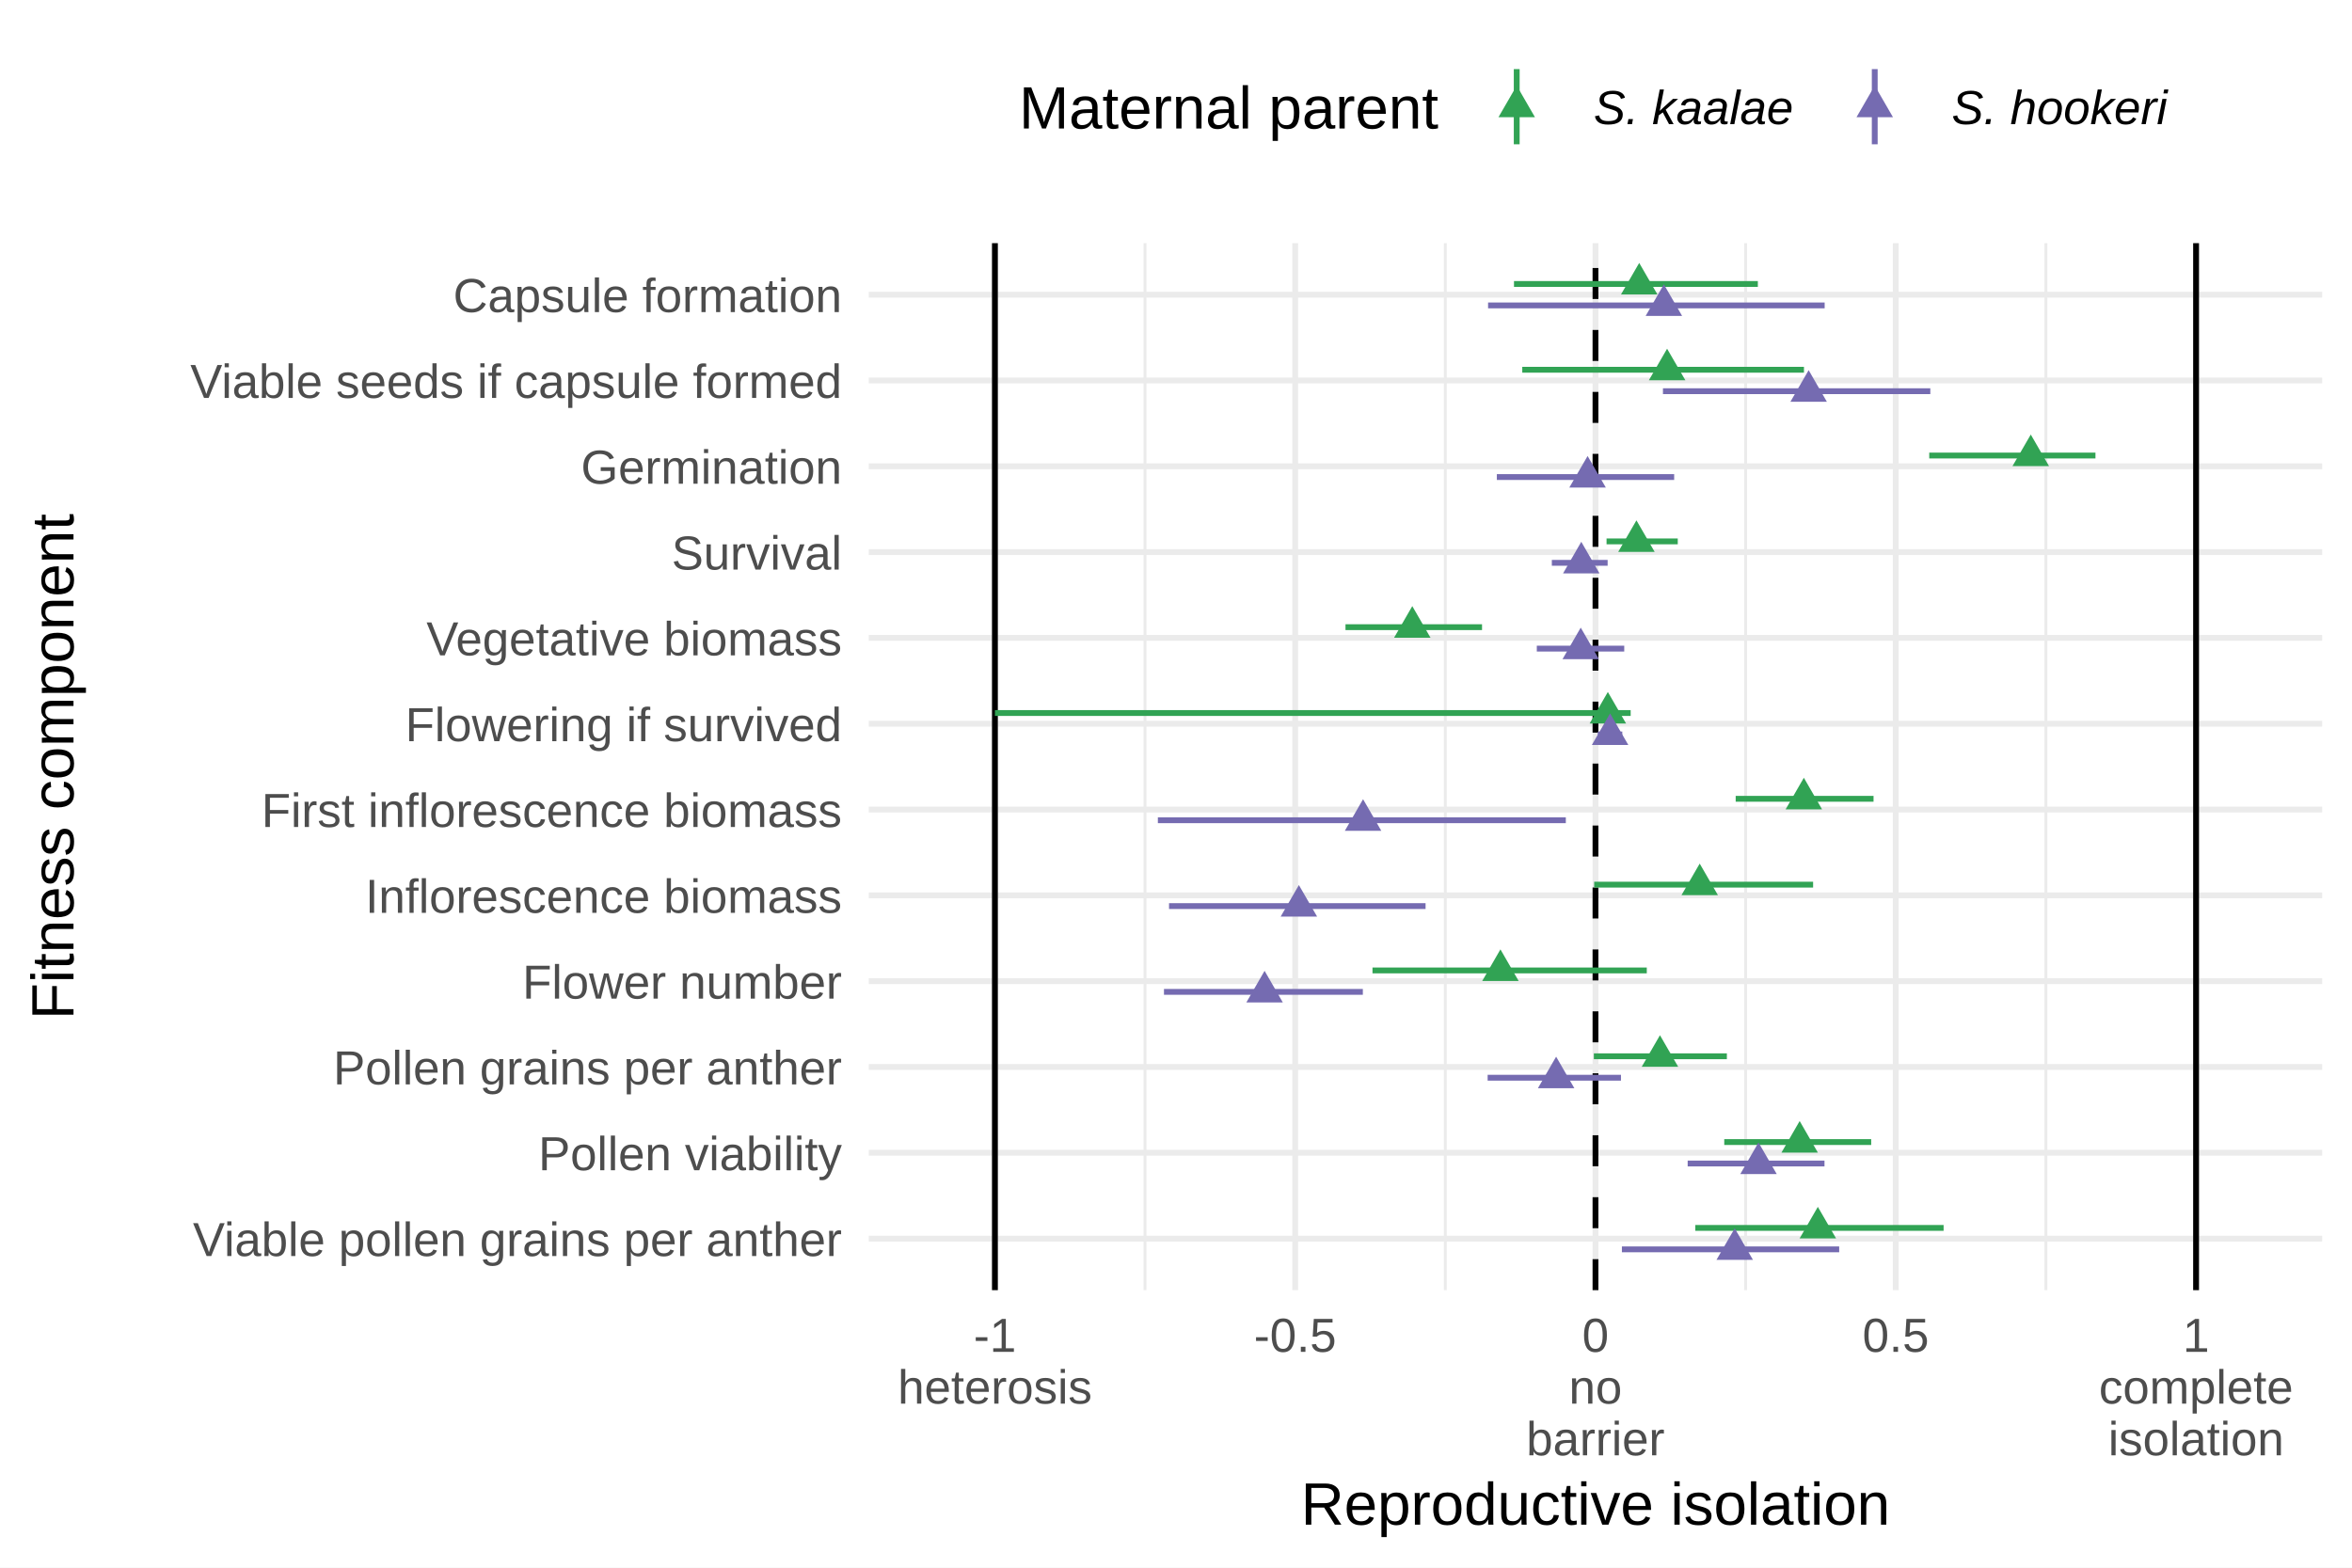
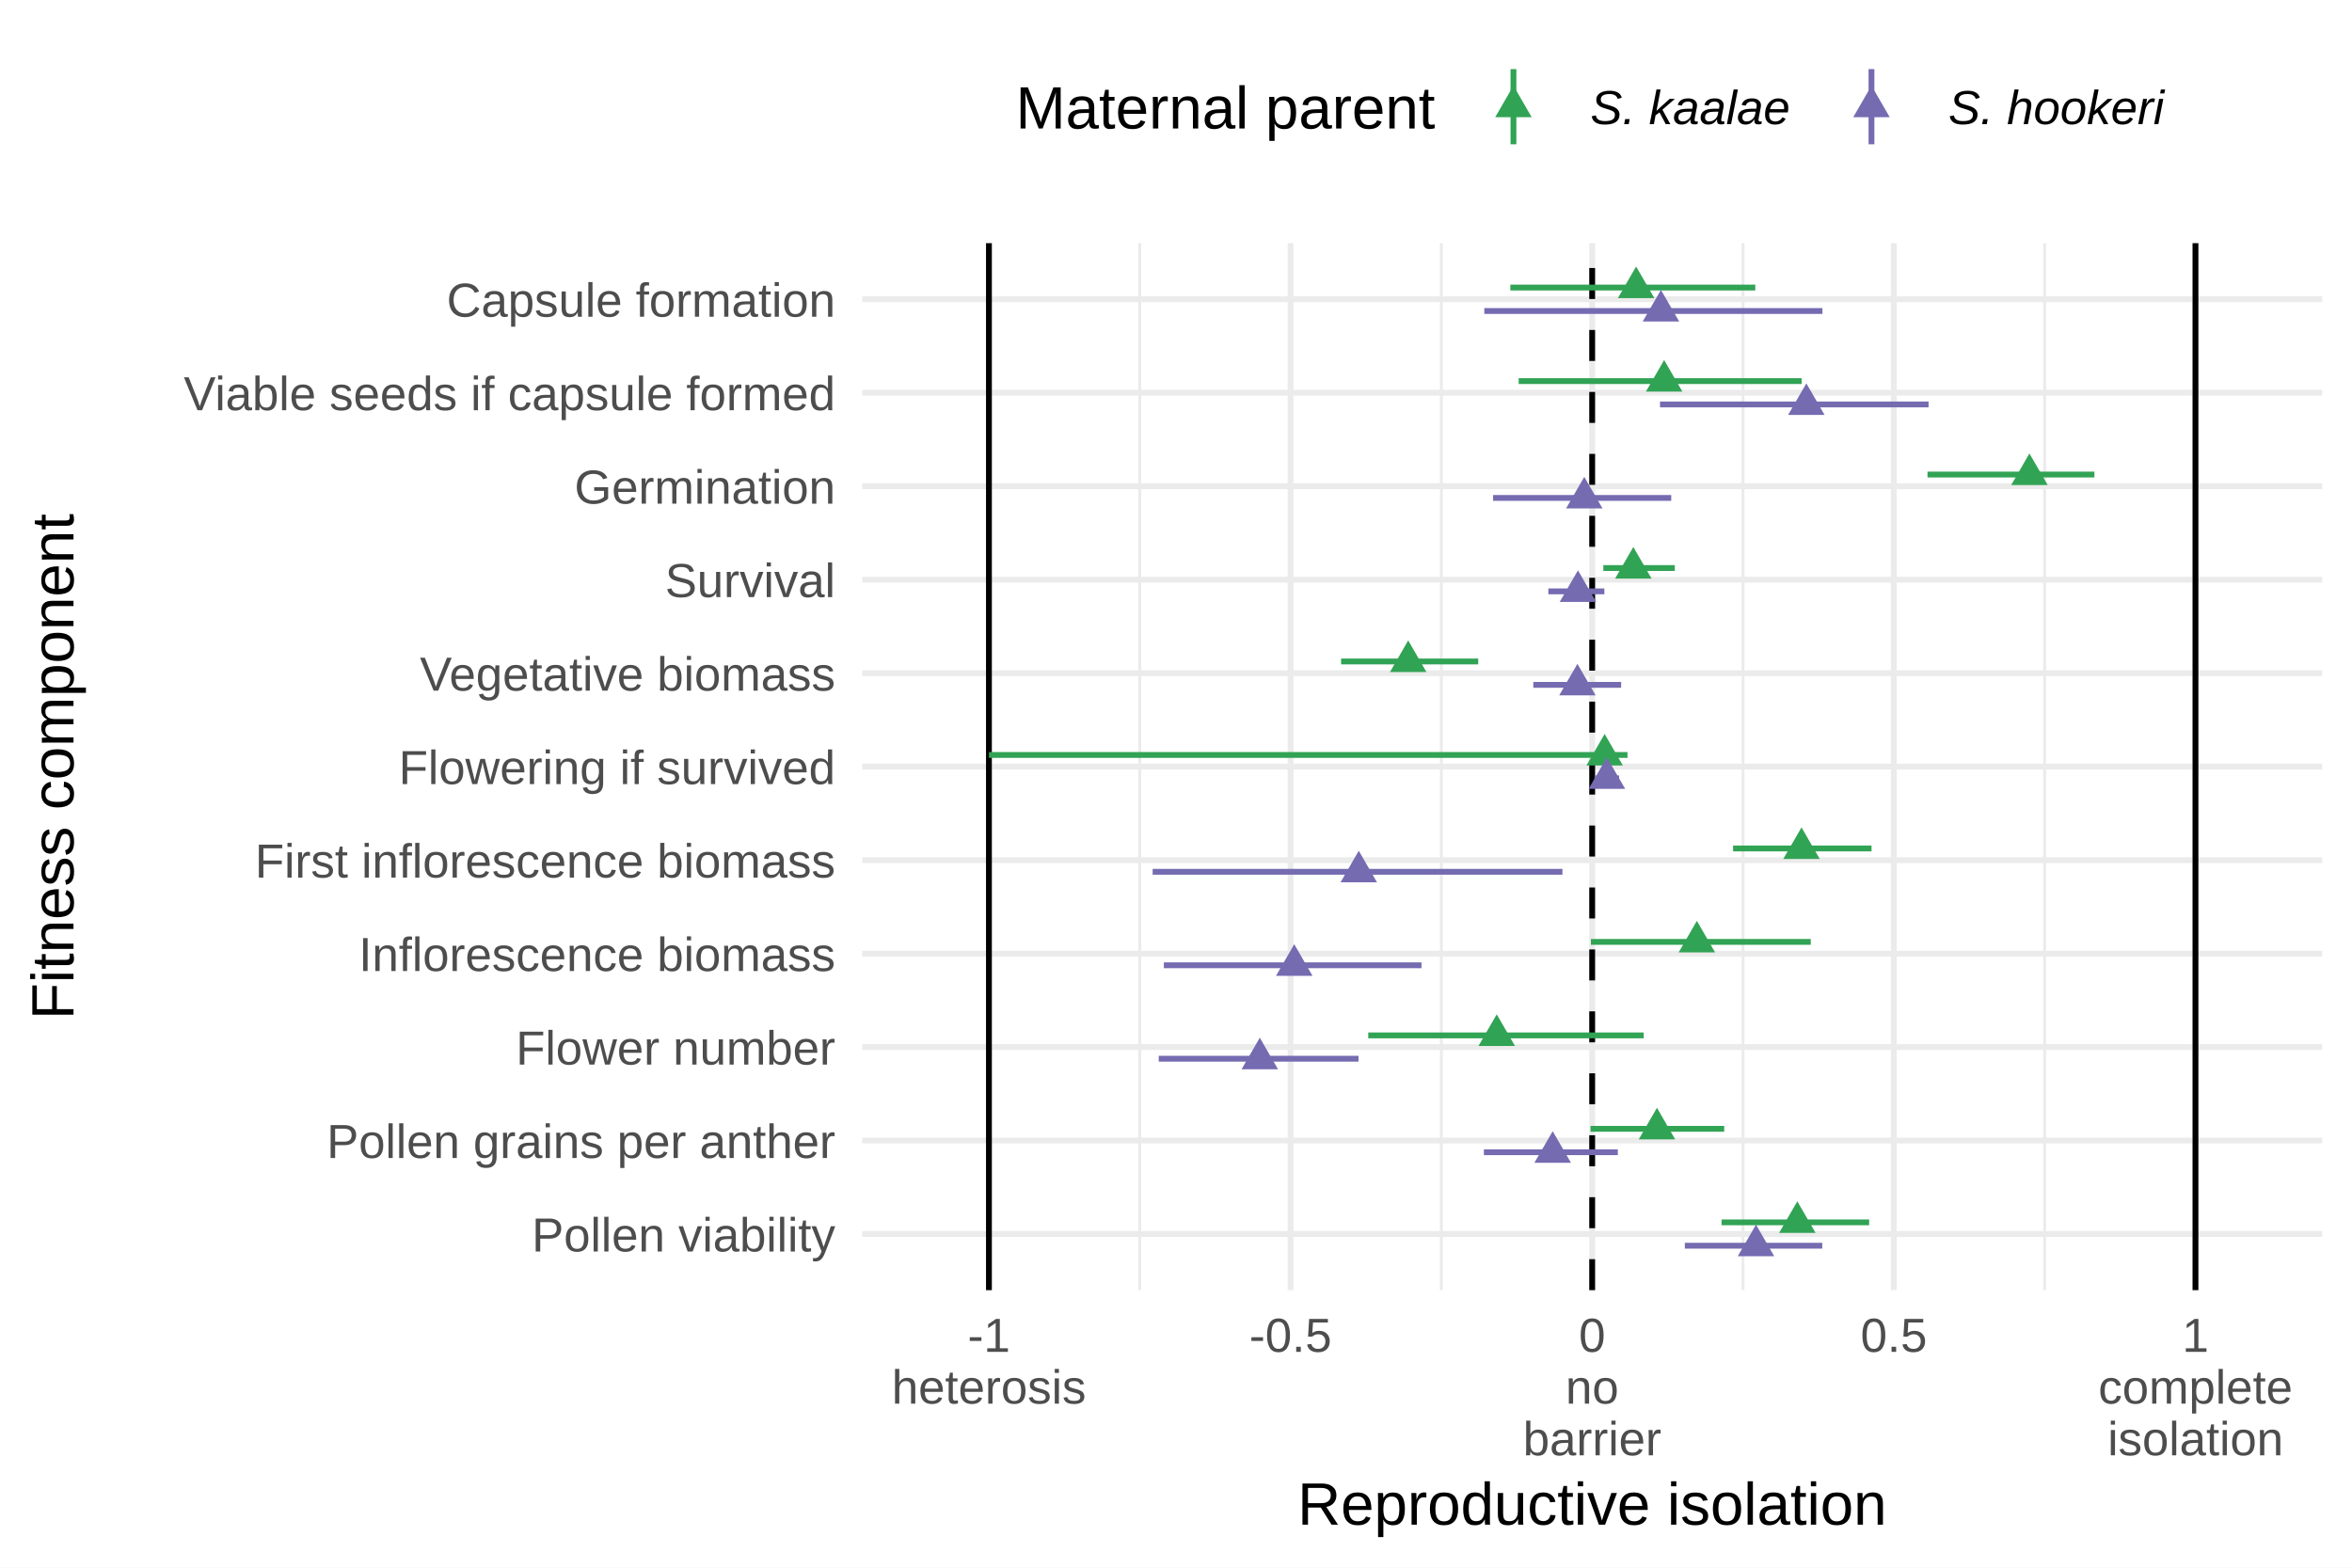
<svg xmlns="http://www.w3.org/2000/svg" class="svglite" width="432.00pt" height="288.00pt" viewBox="0 0 432.00 288.00">
  <defs>
    <style type="text/css">
    .svglite line, .svglite polyline, .svglite polygon, .svglite path, .svglite rect, .svglite circle {
      fill: none;
      stroke: #000000;
      stroke-linecap: round;
      stroke-linejoin: round;
      stroke-miterlimit: 10.00;
    }
  </style>
  </defs>
  <rect width="100%" height="100%" style="stroke: none; fill: #FFFFFF;" />
  <defs>
    <clipPath id="cpMC4wMHw0MzIuMDB8MC4wMHwyODguMDA=">
      <rect x="0.00" y="0.00" width="432.00" height="288.00" />
    </clipPath>
  </defs>
  <g clip-path="url(#cpMC4wMHw0MzIuMDB8MC4wMHwyODguMDA=)">
</g>
  <defs>
-     <clipPath id="cpMTU5LjU3fDQyNi41Mnw0NC42OHwyMzcuMDE=">
-       <rect x="159.57" y="44.68" width="266.95" height="192.33" />
+     <clipPath id="cpMTU4LjM3fDQyNi41Mnw0NC42OHwyMzcuMDE=">
+       <rect x="158.37" y="44.68" width="268.15" height="192.33" />
    </clipPath>
  </defs>
-   <g clip-path="url(#cpMTU5LjU3fDQyNi41Mnw0NC42OHwyMzcuMDE=)">
-     <polyline points="210.31,237.01 210.31,44.68 " style="stroke-width: 0.53; stroke: #EBEBEB; stroke-linecap: butt;" />
-     <polyline points="265.47,237.01 265.47,44.68 " style="stroke-width: 0.53; stroke: #EBEBEB; stroke-linecap: butt;" />
-     <polyline points="320.62,237.01 320.62,44.68 " style="stroke-width: 0.53; stroke: #EBEBEB; stroke-linecap: butt;" />
-     <polyline points="375.78,237.01 375.78,44.68 " style="stroke-width: 0.53; stroke: #EBEBEB; stroke-linecap: butt;" />
-     <polyline points="159.57,227.55 426.52,227.55 " style="stroke-width: 1.07; stroke: #EBEBEB; stroke-linecap: butt;" />
-     <polyline points="159.57,211.78 426.52,211.78 " style="stroke-width: 1.07; stroke: #EBEBEB; stroke-linecap: butt;" />
-     <polyline points="159.57,196.02 426.52,196.02 " style="stroke-width: 1.07; stroke: #EBEBEB; stroke-linecap: butt;" />
-     <polyline points="159.57,180.25 426.52,180.25 " style="stroke-width: 1.07; stroke: #EBEBEB; stroke-linecap: butt;" />
-     <polyline points="159.57,164.49 426.52,164.49 " style="stroke-width: 1.07; stroke: #EBEBEB; stroke-linecap: butt;" />
-     <polyline points="159.57,148.72 426.52,148.72 " style="stroke-width: 1.07; stroke: #EBEBEB; stroke-linecap: butt;" />
-     <polyline points="159.57,132.96 426.52,132.96 " style="stroke-width: 1.07; stroke: #EBEBEB; stroke-linecap: butt;" />
-     <polyline points="159.57,117.19 426.52,117.19 " style="stroke-width: 1.07; stroke: #EBEBEB; stroke-linecap: butt;" />
-     <polyline points="159.57,101.43 426.52,101.43 " style="stroke-width: 1.07; stroke: #EBEBEB; stroke-linecap: butt;" />
-     <polyline points="159.57,85.67 426.52,85.67 " style="stroke-width: 1.07; stroke: #EBEBEB; stroke-linecap: butt;" />
-     <polyline points="159.57,69.90 426.52,69.90 " style="stroke-width: 1.07; stroke: #EBEBEB; stroke-linecap: butt;" />
-     <polyline points="159.57,54.14 426.52,54.14 " style="stroke-width: 1.07; stroke: #EBEBEB; stroke-linecap: butt;" />
-     <polyline points="182.74,237.01 182.74,44.68 " style="stroke-width: 1.07; stroke: #EBEBEB; stroke-linecap: butt;" />
-     <polyline points="237.89,237.01 237.89,44.68 " style="stroke-width: 1.07; stroke: #EBEBEB; stroke-linecap: butt;" />
-     <polyline points="293.05,237.01 293.05,44.68 " style="stroke-width: 1.07; stroke: #EBEBEB; stroke-linecap: butt;" />
-     <polyline points="348.20,237.01 348.20,44.68 " style="stroke-width: 1.07; stroke: #EBEBEB; stroke-linecap: butt;" />
-     <polyline points="403.36,237.01 403.36,44.68 " style="stroke-width: 1.07; stroke: #EBEBEB; stroke-linecap: butt;" />
-     <line x1="293.05" y1="237.01" x2="293.05" y2="44.68" style="stroke-width: 1.07; stroke-dasharray: 5.69,5.69; stroke-linecap: butt;" />
-     <line x1="182.74" y1="237.01" x2="182.74" y2="44.68" style="stroke-width: 1.07; stroke-linecap: butt;" />
-     <line x1="403.36" y1="237.01" x2="403.36" y2="44.68" style="stroke-width: 1.07; stroke-linecap: butt;" />
-     <line x1="278.08" y1="52.17" x2="322.87" y2="52.17" style="stroke-width: 1.07; stroke: #31A354; stroke-linecap: butt;" />
-     <line x1="273.32" y1="56.11" x2="335.14" y2="56.11" style="stroke-width: 1.07; stroke: #756BB1; stroke-linecap: butt;" />
-     <line x1="279.60" y1="67.93" x2="331.34" y2="67.93" style="stroke-width: 1.07; stroke: #31A354; stroke-linecap: butt;" />
-     <line x1="305.44" y1="71.87" x2="354.55" y2="71.87" style="stroke-width: 1.07; stroke: #756BB1; stroke-linecap: butt;" />
-     <line x1="354.35" y1="83.69" x2="384.88" y2="83.69" style="stroke-width: 1.07; stroke: #31A354; stroke-linecap: butt;" />
-     <line x1="274.93" y1="87.64" x2="307.50" y2="87.64" style="stroke-width: 1.07; stroke: #756BB1; stroke-linecap: butt;" />
-     <line x1="295.08" y1="99.46" x2="308.16" y2="99.46" style="stroke-width: 1.07; stroke: #31A354; stroke-linecap: butt;" />
-     <line x1="285.03" y1="103.40" x2="295.28" y2="103.40" style="stroke-width: 1.07; stroke: #756BB1; stroke-linecap: butt;" />
-     <line x1="247.13" y1="115.22" x2="272.21" y2="115.22" style="stroke-width: 1.07; stroke: #31A354; stroke-linecap: butt;" />
-     <line x1="282.27" y1="119.16" x2="298.33" y2="119.16" style="stroke-width: 1.07; stroke: #756BB1; stroke-linecap: butt;" />
-     <line x1="182.74" y1="130.99" x2="299.51" y2="130.99" style="stroke-width: 1.07; stroke: #31A354; stroke-linecap: butt;" />
-     <line x1="293.47" y1="134.93" x2="297.97" y2="134.93" style="stroke-width: 1.07; stroke: #756BB1; stroke-linecap: butt;" />
-     <line x1="318.80" y1="146.75" x2="344.12" y2="146.75" style="stroke-width: 1.07; stroke: #31A354; stroke-linecap: butt;" />
-     <line x1="212.67" y1="150.69" x2="287.60" y2="150.69" style="stroke-width: 1.07; stroke: #756BB1; stroke-linecap: butt;" />
-     <line x1="292.81" y1="162.52" x2="333.02" y2="162.52" style="stroke-width: 1.07; stroke: #31A354; stroke-linecap: butt;" />
-     <line x1="214.72" y1="166.46" x2="261.84" y2="166.46" style="stroke-width: 1.07; stroke: #756BB1; stroke-linecap: butt;" />
-     <line x1="252.09" y1="178.28" x2="302.47" y2="178.28" style="stroke-width: 1.07; stroke: #31A354; stroke-linecap: butt;" />
-     <line x1="213.79" y1="182.22" x2="250.32" y2="182.22" style="stroke-width: 1.07; stroke: #756BB1; stroke-linecap: butt;" />
-     <line x1="292.75" y1="194.05" x2="317.18" y2="194.05" style="stroke-width: 1.07; stroke: #31A354; stroke-linecap: butt;" />
-     <line x1="273.24" y1="197.99" x2="297.73" y2="197.99" style="stroke-width: 1.07; stroke: #756BB1; stroke-linecap: butt;" />
-     <line x1="316.70" y1="209.81" x2="343.69" y2="209.81" style="stroke-width: 1.07; stroke: #31A354; stroke-linecap: butt;" />
-     <line x1="309.98" y1="213.75" x2="335.11" y2="213.75" style="stroke-width: 1.07; stroke: #756BB1; stroke-linecap: butt;" />
-     <line x1="311.38" y1="225.58" x2="356.99" y2="225.58" style="stroke-width: 1.07; stroke: #31A354; stroke-linecap: butt;" />
-     <line x1="297.90" y1="229.52" x2="337.81" y2="229.52" style="stroke-width: 1.07; stroke: #756BB1; stroke-linecap: butt;" />
-     <polygon points="301.08,48.30 304.43,54.10 297.73,54.10 " style="stroke-width: 0.71; stroke: none; fill: #31A354;" />
-     <polygon points="305.61,52.24 308.96,58.04 302.26,58.04 " style="stroke-width: 0.71; stroke: none; fill: #756BB1;" />
-     <polygon points="306.20,64.06 309.56,69.86 302.85,69.86 " style="stroke-width: 0.71; stroke: none; fill: #31A354;" />
-     <polygon points="332.20,68.00 335.55,73.81 328.85,73.81 " style="stroke-width: 0.71; stroke: none; fill: #756BB1;" />
-     <polygon points="373.00,79.83 376.35,85.63 369.64,85.63 " style="stroke-width: 0.71; stroke: none; fill: #31A354;" />
-     <polygon points="291.60,83.77 294.95,89.57 288.24,89.57 " style="stroke-width: 0.71; stroke: none; fill: #756BB1;" />
-     <polygon points="300.57,95.59 303.92,101.39 297.22,101.39 " style="stroke-width: 0.71; stroke: none; fill: #31A354;" />
-     <polygon points="290.44,99.53 293.79,105.34 287.09,105.34 " style="stroke-width: 0.71; stroke: none; fill: #756BB1;" />
-     <polygon points="259.40,111.35 262.75,117.16 256.05,117.16 " style="stroke-width: 0.71; stroke: none; fill: #31A354;" />
-     <polygon points="290.34,115.30 293.69,121.10 286.99,121.10 " style="stroke-width: 0.71; stroke: none; fill: #756BB1;" />
-     <polygon points="295.32,127.12 298.67,132.92 291.97,132.92 " style="stroke-width: 0.71; stroke: none; fill: #31A354;" />
-     <polygon points="295.73,131.06 299.08,136.86 292.38,136.86 " style="stroke-width: 0.71; stroke: none; fill: #756BB1;" />
-     <polygon points="331.32,142.88 334.67,148.69 327.97,148.69 " style="stroke-width: 0.71; stroke: none; fill: #31A354;" />
-     <polygon points="250.36,146.82 253.71,152.63 247.01,152.63 " style="stroke-width: 0.71; stroke: none; fill: #756BB1;" />
-     <polygon points="312.19,158.65 315.54,164.45 308.84,164.45 " style="stroke-width: 0.71; stroke: none; fill: #31A354;" />
-     <polygon points="238.57,162.59 241.92,168.39 235.22,168.39 " style="stroke-width: 0.71; stroke: none; fill: #756BB1;" />
-     <polygon points="275.59,174.41 278.94,180.22 272.24,180.22 " style="stroke-width: 0.71; stroke: none; fill: #31A354;" />
-     <polygon points="232.27,178.35 235.62,184.16 228.92,184.16 " style="stroke-width: 0.71; stroke: none; fill: #756BB1;" />
-     <polygon points="304.89,190.18 308.24,195.98 301.54,195.98 " style="stroke-width: 0.71; stroke: none; fill: #31A354;" />
-     <polygon points="285.82,194.12 289.17,199.92 282.47,199.92 " style="stroke-width: 0.71; stroke: none; fill: #756BB1;" />
-     <polygon points="330.55,205.94 333.90,211.75 327.20,211.75 " style="stroke-width: 0.71; stroke: none; fill: #31A354;" />
-     <polygon points="322.99,209.88 326.34,215.69 319.64,215.69 " style="stroke-width: 0.71; stroke: none; fill: #756BB1;" />
-     <polygon points="333.89,221.71 337.24,227.51 330.54,227.51 " style="stroke-width: 0.71; stroke: none; fill: #31A354;" />
-     <polygon points="318.62,225.65 321.97,231.45 315.27,231.45 " style="stroke-width: 0.71; stroke: none; fill: #756BB1;" />
+   <g clip-path="url(#cpMTU4LjM3fDQyNi41Mnw0NC42OHwyMzcuMDE=)">
+     <polyline points="209.34,237.01 209.34,44.68 " style="stroke-width: 0.53; stroke: #EBEBEB; stroke-linecap: butt;" />
+     <polyline points="264.74,237.01 264.74,44.68 " style="stroke-width: 0.53; stroke: #EBEBEB; stroke-linecap: butt;" />
+     <polyline points="320.15,237.01 320.15,44.68 " style="stroke-width: 0.53; stroke: #EBEBEB; stroke-linecap: butt;" />
+     <polyline points="375.55,237.01 375.55,44.68 " style="stroke-width: 0.53; stroke: #EBEBEB; stroke-linecap: butt;" />
+     <polyline points="158.37,226.70 426.52,226.70 " style="stroke-width: 1.07; stroke: #EBEBEB; stroke-linecap: butt;" />
+     <polyline points="158.37,209.53 426.52,209.53 " style="stroke-width: 1.07; stroke: #EBEBEB; stroke-linecap: butt;" />
+     <polyline points="158.37,192.36 426.52,192.36 " style="stroke-width: 1.07; stroke: #EBEBEB; stroke-linecap: butt;" />
+     <polyline points="158.37,175.19 426.52,175.19 " style="stroke-width: 1.07; stroke: #EBEBEB; stroke-linecap: butt;" />
+     <polyline points="158.37,158.01 426.52,158.01 " style="stroke-width: 1.07; stroke: #EBEBEB; stroke-linecap: butt;" />
+     <polyline points="158.37,140.84 426.52,140.84 " style="stroke-width: 1.07; stroke: #EBEBEB; stroke-linecap: butt;" />
+     <polyline points="158.37,123.67 426.52,123.67 " style="stroke-width: 1.07; stroke: #EBEBEB; stroke-linecap: butt;" />
+     <polyline points="158.37,106.50 426.52,106.50 " style="stroke-width: 1.07; stroke: #EBEBEB; stroke-linecap: butt;" />
+     <polyline points="158.37,89.32 426.52,89.32 " style="stroke-width: 1.07; stroke: #EBEBEB; stroke-linecap: butt;" />
+     <polyline points="158.37,72.15 426.52,72.15 " style="stroke-width: 1.07; stroke: #EBEBEB; stroke-linecap: butt;" />
+     <polyline points="158.37,54.98 426.52,54.98 " style="stroke-width: 1.07; stroke: #EBEBEB; stroke-linecap: butt;" />
+     <polyline points="181.64,237.01 181.64,44.68 " style="stroke-width: 1.07; stroke: #EBEBEB; stroke-linecap: butt;" />
+     <polyline points="237.04,237.01 237.04,44.68 " style="stroke-width: 1.07; stroke: #EBEBEB; stroke-linecap: butt;" />
+     <polyline points="292.44,237.01 292.44,44.68 " style="stroke-width: 1.07; stroke: #EBEBEB; stroke-linecap: butt;" />
+     <polyline points="347.85,237.01 347.85,44.68 " style="stroke-width: 1.07; stroke: #EBEBEB; stroke-linecap: butt;" />
+     <polyline points="403.25,237.01 403.25,44.68 " style="stroke-width: 1.07; stroke: #EBEBEB; stroke-linecap: butt;" />
+     <line x1="292.44" y1="237.01" x2="292.44" y2="44.68" style="stroke-width: 1.07; stroke-dasharray: 5.69,5.69; stroke-linecap: butt;" />
+     <line x1="181.64" y1="237.01" x2="181.64" y2="44.68" style="stroke-width: 1.07; stroke-linecap: butt;" />
+     <line x1="403.25" y1="237.01" x2="403.25" y2="44.68" style="stroke-width: 1.07; stroke-linecap: butt;" />
+     <line x1="277.41" y1="52.83" x2="322.40" y2="52.83" style="stroke-width: 1.07; stroke: #31A354; stroke-linecap: butt;" />
+     <line x1="272.63" y1="57.13" x2="334.73" y2="57.13" style="stroke-width: 1.07; stroke: #756BB1; stroke-linecap: butt;" />
+     <line x1="278.94" y1="70.01" x2="330.91" y2="70.01" style="stroke-width: 1.07; stroke: #31A354; stroke-linecap: butt;" />
+     <line x1="304.90" y1="74.30" x2="354.23" y2="74.30" style="stroke-width: 1.07; stroke: #756BB1; stroke-linecap: butt;" />
+     <line x1="354.03" y1="87.18" x2="384.69" y2="87.18" style="stroke-width: 1.07; stroke: #31A354; stroke-linecap: butt;" />
+     <line x1="274.24" y1="91.47" x2="306.96" y2="91.47" style="stroke-width: 1.07; stroke: #756BB1; stroke-linecap: butt;" />
+     <line x1="294.49" y1="104.35" x2="307.62" y2="104.35" style="stroke-width: 1.07; stroke: #31A354; stroke-linecap: butt;" />
+     <line x1="284.39" y1="108.64" x2="294.68" y2="108.64" style="stroke-width: 1.07; stroke: #756BB1; stroke-linecap: butt;" />
+     <line x1="246.32" y1="121.52" x2="271.51" y2="121.52" style="stroke-width: 1.07; stroke: #31A354; stroke-linecap: butt;" />
+     <line x1="281.63" y1="125.82" x2="297.76" y2="125.82" style="stroke-width: 1.07; stroke: #756BB1; stroke-linecap: butt;" />
+     <line x1="181.64" y1="138.69" x2="298.93" y2="138.69" style="stroke-width: 1.07; stroke: #31A354; stroke-linecap: butt;" />
+     <line x1="292.87" y1="142.99" x2="297.39" y2="142.99" style="stroke-width: 1.07; stroke: #756BB1; stroke-linecap: butt;" />
+     <line x1="318.32" y1="155.87" x2="343.75" y2="155.87" style="stroke-width: 1.07; stroke: #31A354; stroke-linecap: butt;" />
+     <line x1="211.71" y1="160.16" x2="286.98" y2="160.16" style="stroke-width: 1.07; stroke: #756BB1; stroke-linecap: butt;" />
+     <line x1="292.21" y1="173.04" x2="332.59" y2="173.04" style="stroke-width: 1.07; stroke: #31A354; stroke-linecap: butt;" />
+     <line x1="213.77" y1="177.33" x2="261.09" y2="177.33" style="stroke-width: 1.07; stroke: #756BB1; stroke-linecap: butt;" />
+     <line x1="251.31" y1="190.21" x2="301.91" y2="190.21" style="stroke-width: 1.07; stroke: #31A354; stroke-linecap: butt;" />
+     <line x1="212.83" y1="194.50" x2="249.53" y2="194.50" style="stroke-width: 1.07; stroke: #756BB1; stroke-linecap: butt;" />
+     <line x1="292.14" y1="207.38" x2="316.69" y2="207.38" style="stroke-width: 1.07; stroke: #31A354; stroke-linecap: butt;" />
+     <line x1="272.55" y1="211.68" x2="297.15" y2="211.68" style="stroke-width: 1.07; stroke: #756BB1; stroke-linecap: butt;" />
+     <line x1="316.21" y1="224.56" x2="343.31" y2="224.56" style="stroke-width: 1.07; stroke: #31A354; stroke-linecap: butt;" />
+     <line x1="309.46" y1="228.85" x2="334.70" y2="228.85" style="stroke-width: 1.07; stroke: #756BB1; stroke-linecap: butt;" />
+     <polygon points="300.51,48.96 303.87,54.77 297.16,54.77 " style="stroke-width: 0.71; stroke: none; fill: #31A354;" />
+     <polygon points="305.07,53.26 308.42,59.06 301.72,59.06 " style="stroke-width: 0.71; stroke: none; fill: #756BB1;" />
+     <polygon points="305.66,66.14 309.01,71.94 302.31,71.94 " style="stroke-width: 0.71; stroke: none; fill: #31A354;" />
+     <polygon points="331.78,70.43 335.13,76.23 328.42,76.23 " style="stroke-width: 0.71; stroke: none; fill: #756BB1;" />
+     <polygon points="372.75,83.31 376.11,89.11 369.40,89.11 " style="stroke-width: 0.71; stroke: none; fill: #31A354;" />
+     <polygon points="290.99,87.60 294.34,93.41 287.64,93.41 " style="stroke-width: 0.71; stroke: none; fill: #756BB1;" />
+     <polygon points="300.00,100.48 303.35,106.29 296.65,106.29 " style="stroke-width: 0.71; stroke: none; fill: #31A354;" />
+     <polygon points="289.83,104.77 293.18,110.58 286.47,110.58 " style="stroke-width: 0.71; stroke: none; fill: #756BB1;" />
+     <polygon points="258.65,117.65 262.00,123.46 255.30,123.46 " style="stroke-width: 0.71; stroke: none; fill: #31A354;" />
+     <polygon points="289.73,121.95 293.08,127.75 286.38,127.75 " style="stroke-width: 0.71; stroke: none; fill: #756BB1;" />
+     <polygon points="294.73,134.83 298.08,140.63 291.38,140.63 " style="stroke-width: 0.71; stroke: none; fill: #31A354;" />
+     <polygon points="295.14,139.12 298.50,144.92 291.79,144.92 " style="stroke-width: 0.71; stroke: none; fill: #756BB1;" />
+     <polygon points="330.89,152.00 334.24,157.80 327.54,157.80 " style="stroke-width: 0.71; stroke: none; fill: #31A354;" />
+     <polygon points="249.57,156.29 252.92,162.09 246.22,162.09 " style="stroke-width: 0.71; stroke: none; fill: #756BB1;" />
+     <polygon points="311.67,169.17 315.02,174.97 308.32,174.97 " style="stroke-width: 0.71; stroke: none; fill: #31A354;" />
+     <polygon points="237.72,173.46 241.07,179.27 234.37,179.27 " style="stroke-width: 0.71; stroke: none; fill: #756BB1;" />
+     <polygon points="274.91,186.34 278.26,192.15 271.56,192.15 " style="stroke-width: 0.71; stroke: none; fill: #31A354;" />
+     <polygon points="231.39,190.63 234.74,196.44 228.04,196.44 " style="stroke-width: 0.71; stroke: none; fill: #756BB1;" />
+     <polygon points="304.34,203.51 307.69,209.32 300.99,209.32 " style="stroke-width: 0.71; stroke: none; fill: #31A354;" />
+     <polygon points="285.19,207.81 288.54,213.61 281.83,213.61 " style="stroke-width: 0.71; stroke: none; fill: #756BB1;" />
+     <polygon points="330.12,220.69 333.47,226.49 326.77,226.49 " style="stroke-width: 0.71; stroke: none; fill: #31A354;" />
+     <polygon points="322.53,224.98 325.88,230.78 319.18,230.78 " style="stroke-width: 0.71; stroke: none; fill: #756BB1;" />
  </g>
  <g clip-path="url(#cpMC4wMHw0MzIuMDB8MC4wMHwyODguMDA=)">
-     <text x="154.64" y="230.75" text-anchor="end" style="font-size: 8.80px; fill: #4D4D4D; font-family: Arial;" textLength="135.98px" lengthAdjust="spacingAndGlyphs">Viable pollen grains per anther</text>
-     <text x="154.64" y="214.99" text-anchor="end" style="font-size: 8.80px; fill: #4D4D4D; font-family: Arial;" textLength="63.68px" lengthAdjust="spacingAndGlyphs">Pollen viability</text>
-     <text x="154.64" y="199.22" text-anchor="end" style="font-size: 8.80px; fill: #4D4D4D; font-family: Arial;" textLength="105.47px" lengthAdjust="spacingAndGlyphs">Pollen grains per anther</text>
-     <text x="154.64" y="183.46" text-anchor="end" style="font-size: 8.80px; fill: #4D4D4D; font-family: Arial;" textLength="66.24px" lengthAdjust="spacingAndGlyphs">Flower number</text>
-     <text x="154.64" y="167.70" text-anchor="end" style="font-size: 8.80px; fill: #4D4D4D; font-family: Arial;" textLength="97.94px" lengthAdjust="spacingAndGlyphs">Inflorescence biomass</text>
-     <text x="154.64" y="151.93" text-anchor="end" style="font-size: 8.80px; fill: #4D4D4D; font-family: Arial;" textLength="119.11px" lengthAdjust="spacingAndGlyphs">First inflorescence biomass</text>
-     <text x="154.64" y="136.17" text-anchor="end" style="font-size: 8.80px; fill: #4D4D4D; font-family: Arial;" textLength="91.49px" lengthAdjust="spacingAndGlyphs">Flowering if survived</text>
-     <text x="154.64" y="120.40" text-anchor="end" style="font-size: 8.80px; fill: #4D4D4D; font-family: Arial;" textLength="86.46px" lengthAdjust="spacingAndGlyphs">Vegetative biomass</text>
-     <text x="154.64" y="104.64" text-anchor="end" style="font-size: 8.80px; fill: #4D4D4D; font-family: Arial;" textLength="35.47px" lengthAdjust="spacingAndGlyphs">Survival</text>
-     <text x="154.64" y="88.87" text-anchor="end" style="font-size: 8.80px; fill: #4D4D4D; font-family: Arial;" textLength="54.53px" lengthAdjust="spacingAndGlyphs">Germination</text>
-     <text x="154.64" y="73.11" text-anchor="end" style="font-size: 8.80px; fill: #4D4D4D; font-family: Arial;" textLength="134.78px" lengthAdjust="spacingAndGlyphs">Viable seeds if capsule formed</text>
-     <text x="154.64" y="57.34" text-anchor="end" style="font-size: 8.80px; fill: #4D4D4D; font-family: Arial;" textLength="80.70px" lengthAdjust="spacingAndGlyphs">Capsule formation</text>
-     <text x="182.74" y="248.35" text-anchor="middle" style="font-size: 8.80px; fill: #4D4D4D; font-family: Arial;" textLength="8.77px" lengthAdjust="spacingAndGlyphs">-1</text>
-     <text x="182.74" y="257.86" text-anchor="middle" style="font-size: 8.80px; fill: #4D4D4D; font-family: Arial;" textLength="40.28px" lengthAdjust="spacingAndGlyphs">heterosis</text>
-     <text x="237.89" y="248.35" text-anchor="middle" style="font-size: 8.80px; fill: #4D4D4D; font-family: Arial;" textLength="17.16px" lengthAdjust="spacingAndGlyphs">-0.5</text>
-     <text x="293.05" y="248.35" text-anchor="middle" style="font-size: 8.80px; fill: #4D4D4D; font-family: Arial;" textLength="5.59px" lengthAdjust="spacingAndGlyphs">0</text>
-     <text x="293.05" y="257.86" text-anchor="middle" style="font-size: 8.80px; fill: #4D4D4D; font-family: Arial;" textLength="10.96px" lengthAdjust="spacingAndGlyphs">no</text>
-     <text x="293.05" y="267.36" text-anchor="middle" style="font-size: 8.80px; fill: #4D4D4D; font-family: Arial;" textLength="29.53px" lengthAdjust="spacingAndGlyphs">barrier</text>
-     <text x="348.20" y="248.35" text-anchor="middle" style="font-size: 8.80px; fill: #4D4D4D; font-family: Arial;" textLength="13.98px" lengthAdjust="spacingAndGlyphs">0.5</text>
-     <text x="403.36" y="248.35" text-anchor="middle" style="font-size: 8.80px; fill: #4D4D4D; font-family: Arial;" textLength="5.59px" lengthAdjust="spacingAndGlyphs">1</text>
-     <text x="403.36" y="257.86" text-anchor="middle" style="font-size: 8.80px; fill: #4D4D4D; font-family: Arial;" textLength="41.10px" lengthAdjust="spacingAndGlyphs">complete</text>
-     <text x="403.36" y="267.36" text-anchor="middle" style="font-size: 8.80px; fill: #4D4D4D; font-family: Arial;" textLength="37.12px" lengthAdjust="spacingAndGlyphs">isolation</text>
-     <text x="293.05" y="280.10" text-anchor="middle" style="font-size: 11.00px; font-family: Arial;" textLength="122.46px" lengthAdjust="spacingAndGlyphs">Reproductive isolation</text>
-     <text transform="translate(13.50,140.84) rotate(-90)" text-anchor="middle" style="font-size: 11.00px; font-family: Arial;" textLength="103.83px" lengthAdjust="spacingAndGlyphs">Fitness component</text>
-     <text x="187.16" y="23.61" style="font-size: 11.00px; font-family: Arial;" textLength="87.96px" lengthAdjust="spacingAndGlyphs">Maternal parent</text>
-     <line x1="278.58" y1="26.51" x2="278.58" y2="12.69" style="stroke-width: 1.07; stroke: #31A354; stroke-linecap: butt;" />
-     <polygon points="278.58,15.73 281.93,21.53 275.23,21.53 " style="stroke-width: 0.71; stroke: none; fill: #31A354;" />
-     <line x1="344.34" y1="26.51" x2="344.34" y2="12.69" style="stroke-width: 1.07; stroke: #756BB1; stroke-linecap: butt;" />
-     <polygon points="344.34,15.73 347.69,21.53 340.99,21.53 " style="stroke-width: 0.71; stroke: none; fill: #756BB1;" />
-     <text x="292.70" y="22.81" style="font-size: 8.80px; font-style: italic; font-family: Arial;" textLength="40.31px" lengthAdjust="spacingAndGlyphs">S. kaalae</text>
-     <text x="358.46" y="22.81" style="font-size: 8.80px; font-style: italic; font-family: Arial;" textLength="44.09px" lengthAdjust="spacingAndGlyphs">S. hookeri</text>
+     <text x="153.44" y="229.91" text-anchor="end" style="font-size: 8.80px; fill: #4D4D4D; font-family: Arial;">Pollen viability</text>
+     <text x="153.44" y="212.74" text-anchor="end" style="font-size: 8.80px; fill: #4D4D4D; font-family: Arial;">Pollen grains per anther</text>
+     <text x="153.44" y="195.57" text-anchor="end" style="font-size: 8.80px; fill: #4D4D4D; font-family: Arial;">Flower number</text>
+     <text x="153.44" y="178.39" text-anchor="end" style="font-size: 8.80px; fill: #4D4D4D; font-family: Arial;">Inflorescence biomass</text>
+     <text x="153.44" y="161.22" text-anchor="end" style="font-size: 8.80px; fill: #4D4D4D; font-family: Arial;">First inflorescence biomass</text>
+     <text x="153.44" y="144.05" text-anchor="end" style="font-size: 8.80px; fill: #4D4D4D; font-family: Arial;">Flowering if survived</text>
+     <text x="153.44" y="126.88" text-anchor="end" style="font-size: 8.80px; fill: #4D4D4D; font-family: Arial;">Vegetative biomass</text>
+     <text x="153.44" y="109.70" text-anchor="end" style="font-size: 8.80px; fill: #4D4D4D; font-family: Arial;">Survival</text>
+     <text x="153.44" y="92.53" text-anchor="end" style="font-size: 8.80px; fill: #4D4D4D; font-family: Arial;">Germination</text>
+     <text x="153.44" y="75.36" text-anchor="end" style="font-size: 8.80px; fill: #4D4D4D; font-family: Arial;">Viable seeds if capsule formed</text>
+     <text x="153.44" y="58.19" text-anchor="end" style="font-size: 8.80px; fill: #4D4D4D; font-family: Arial;">Capsule formation</text>
+     <text x="181.64" y="248.35" text-anchor="middle" style="font-size: 8.80px; fill: #4D4D4D; font-family: Arial;">-1</text>
+     <text x="181.64" y="257.86" text-anchor="middle" style="font-size: 8.80px; fill: #4D4D4D; font-family: Arial;">heterosis</text>
+     <text x="237.04" y="248.35" text-anchor="middle" style="font-size: 8.80px; fill: #4D4D4D; font-family: Arial;">-0.5</text>
+     <text x="292.44" y="248.35" text-anchor="middle" style="font-size: 8.80px; fill: #4D4D4D; font-family: Arial;">0</text>
+     <text x="292.44" y="257.86" text-anchor="middle" style="font-size: 8.80px; fill: #4D4D4D; font-family: Arial;">no</text>
+     <text x="292.44" y="267.36" text-anchor="middle" style="font-size: 8.80px; fill: #4D4D4D; font-family: Arial;">barrier</text>
+     <text x="347.85" y="248.35" text-anchor="middle" style="font-size: 8.80px; fill: #4D4D4D; font-family: Arial;">0.5</text>
+     <text x="403.25" y="248.35" text-anchor="middle" style="font-size: 8.80px; fill: #4D4D4D; font-family: Arial;">1</text>
+     <text x="403.25" y="257.86" text-anchor="middle" style="font-size: 8.80px; fill: #4D4D4D; font-family: Arial;">complete</text>
+     <text x="403.25" y="267.36" text-anchor="middle" style="font-size: 8.80px; fill: #4D4D4D; font-family: Arial;">isolation</text>
+     <text x="292.44" y="280.10" text-anchor="middle" style="font-size: 11.00px; font-family: Arial;">Reproductive isolation</text>
+     <text transform="translate(13.50,140.84) rotate(-90)" text-anchor="middle" style="font-size: 11.00px; font-family: Arial;">Fitness component</text>
+     <text x="186.55" y="23.61" style="font-size: 11.00px; font-family: Arial;">Maternal parent</text>
+     <line x1="277.98" y1="26.51" x2="277.98" y2="12.69" style="stroke-width: 1.07; stroke: #31A354; stroke-linecap: butt;" />
+     <polygon points="277.98,15.73 281.33,21.53 274.63,21.53 " style="stroke-width: 0.71; stroke: none; fill: #31A354;" />
+     <line x1="343.74" y1="26.51" x2="343.74" y2="12.69" style="stroke-width: 1.07; stroke: #756BB1; stroke-linecap: butt;" />
+     <polygon points="343.74,15.73 347.09,21.53 340.39,21.53 " style="stroke-width: 0.71; stroke: none; fill: #756BB1;" />
+     <text x="292.10" y="22.81" style="font-size: 8.80px; font-style: italic; font-family: Arial;">S. kaalae</text>
+     <text x="357.86" y="22.81" style="font-size: 8.80px; font-style: italic; font-family: Arial;">S. hookeri</text>
  </g>
</svg>
